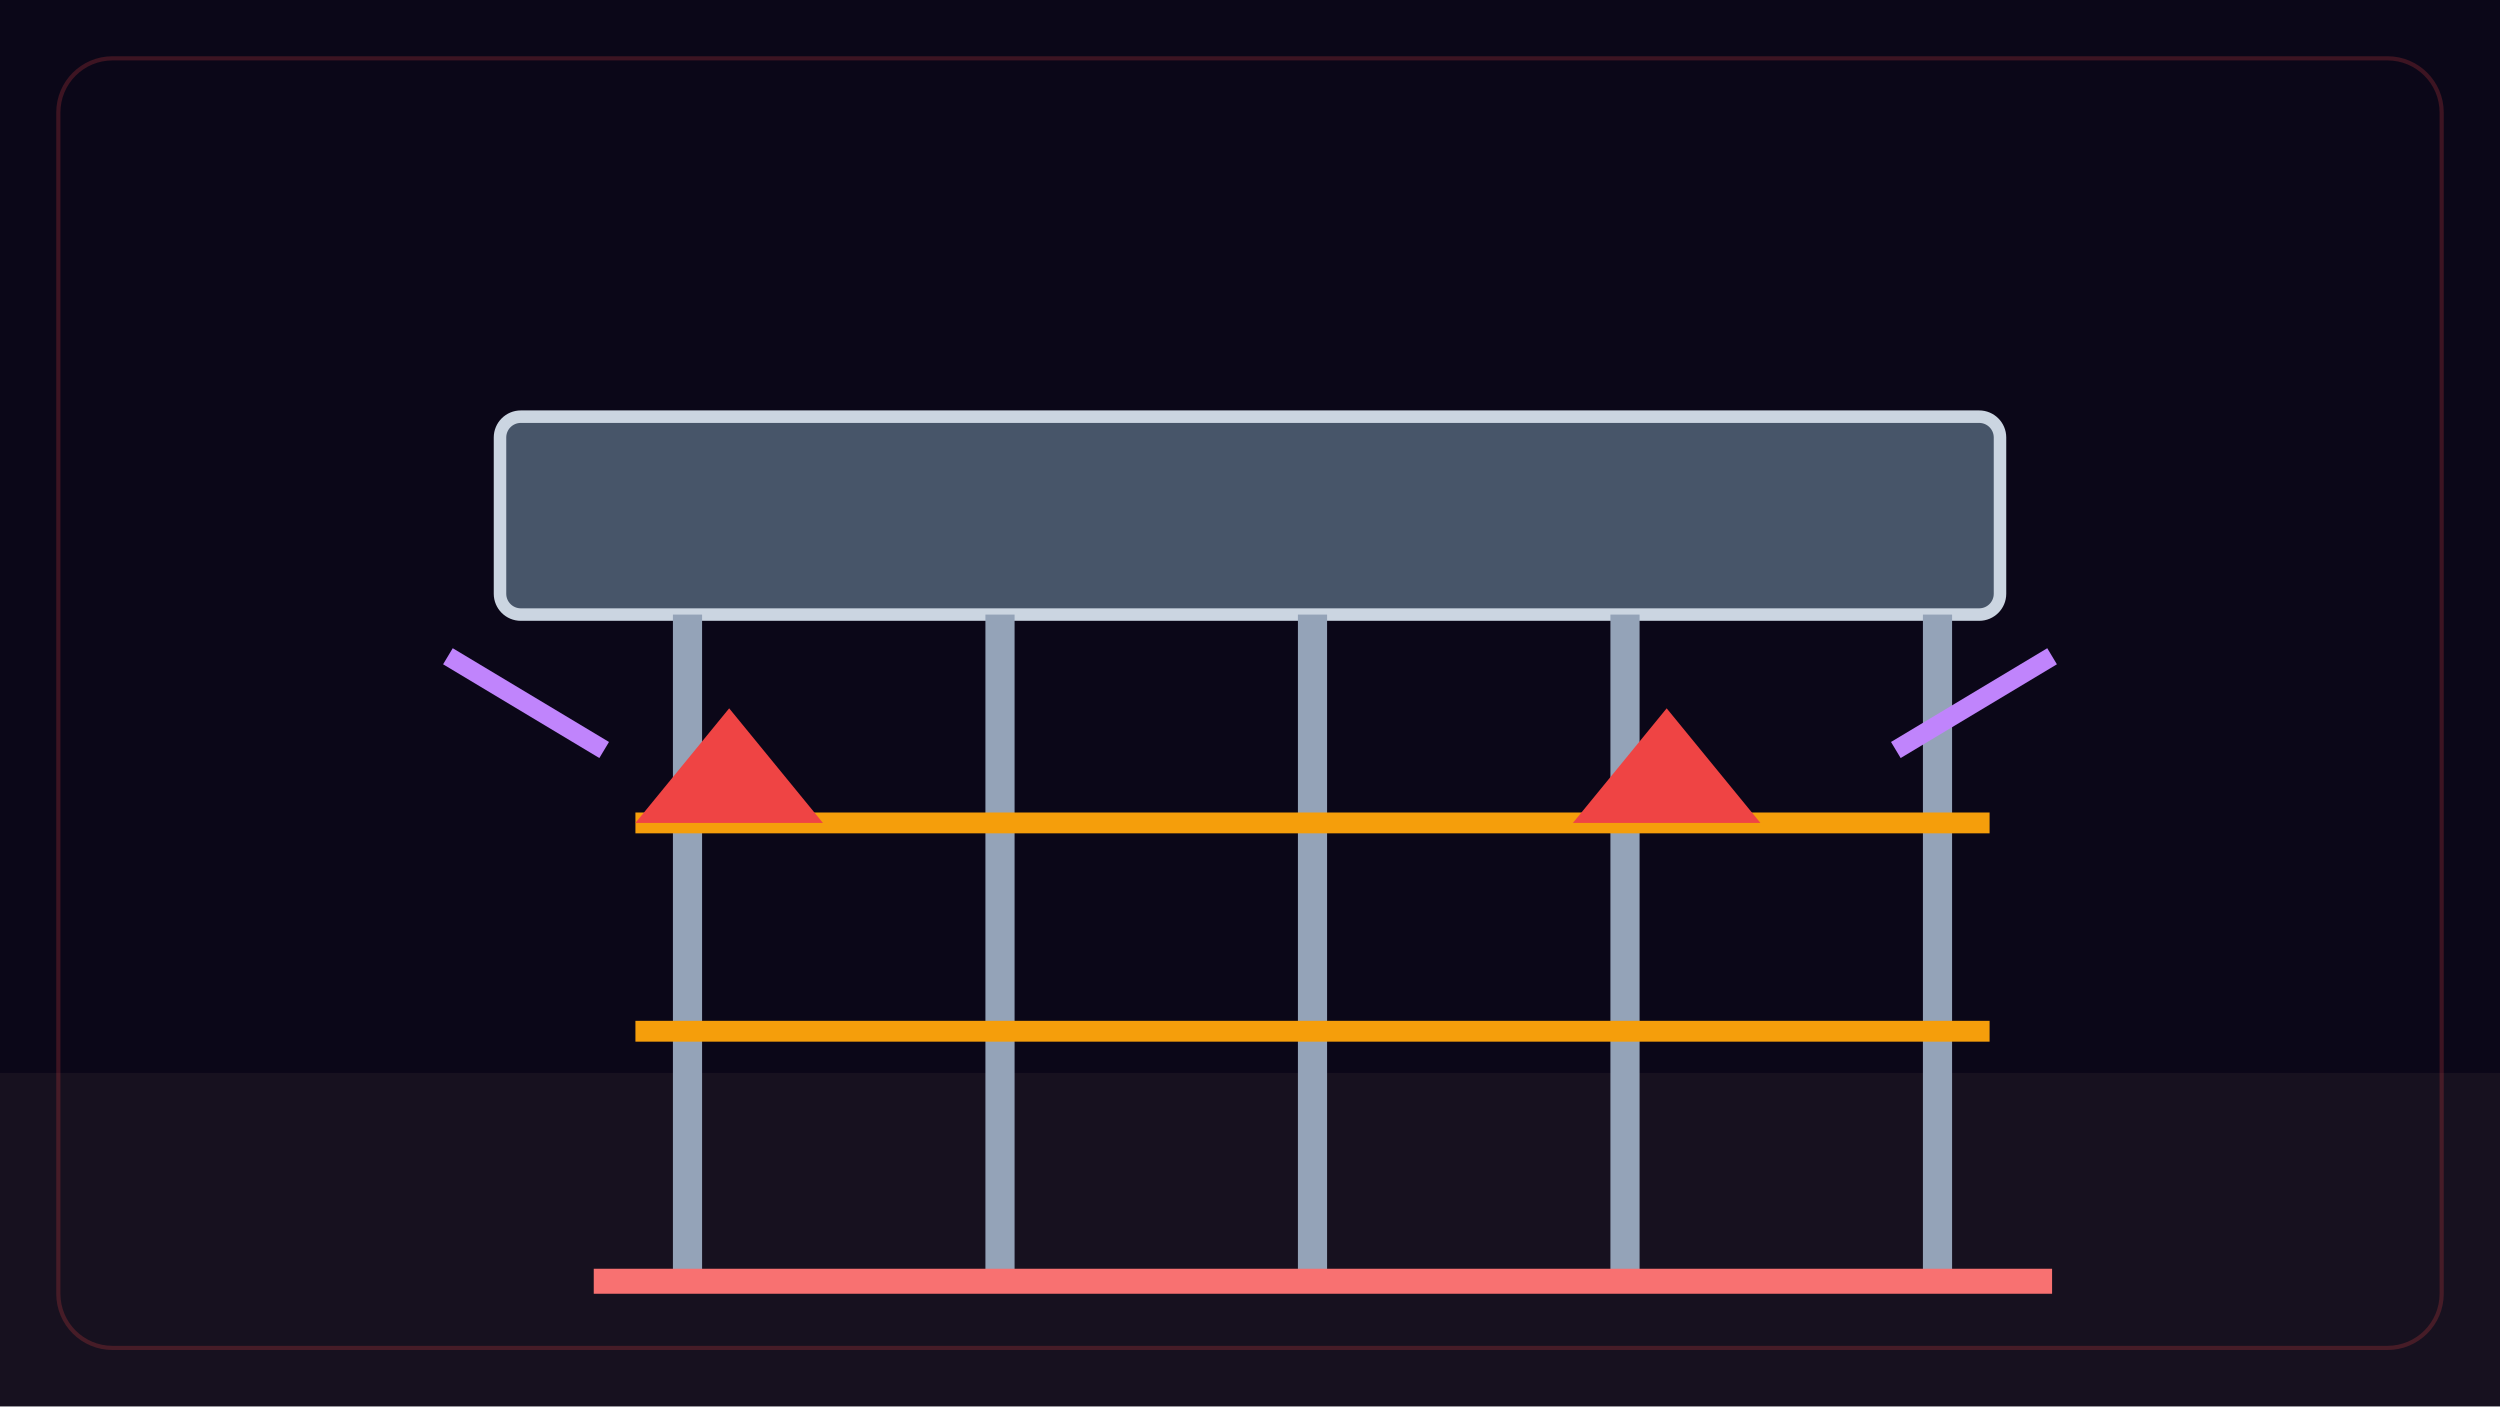
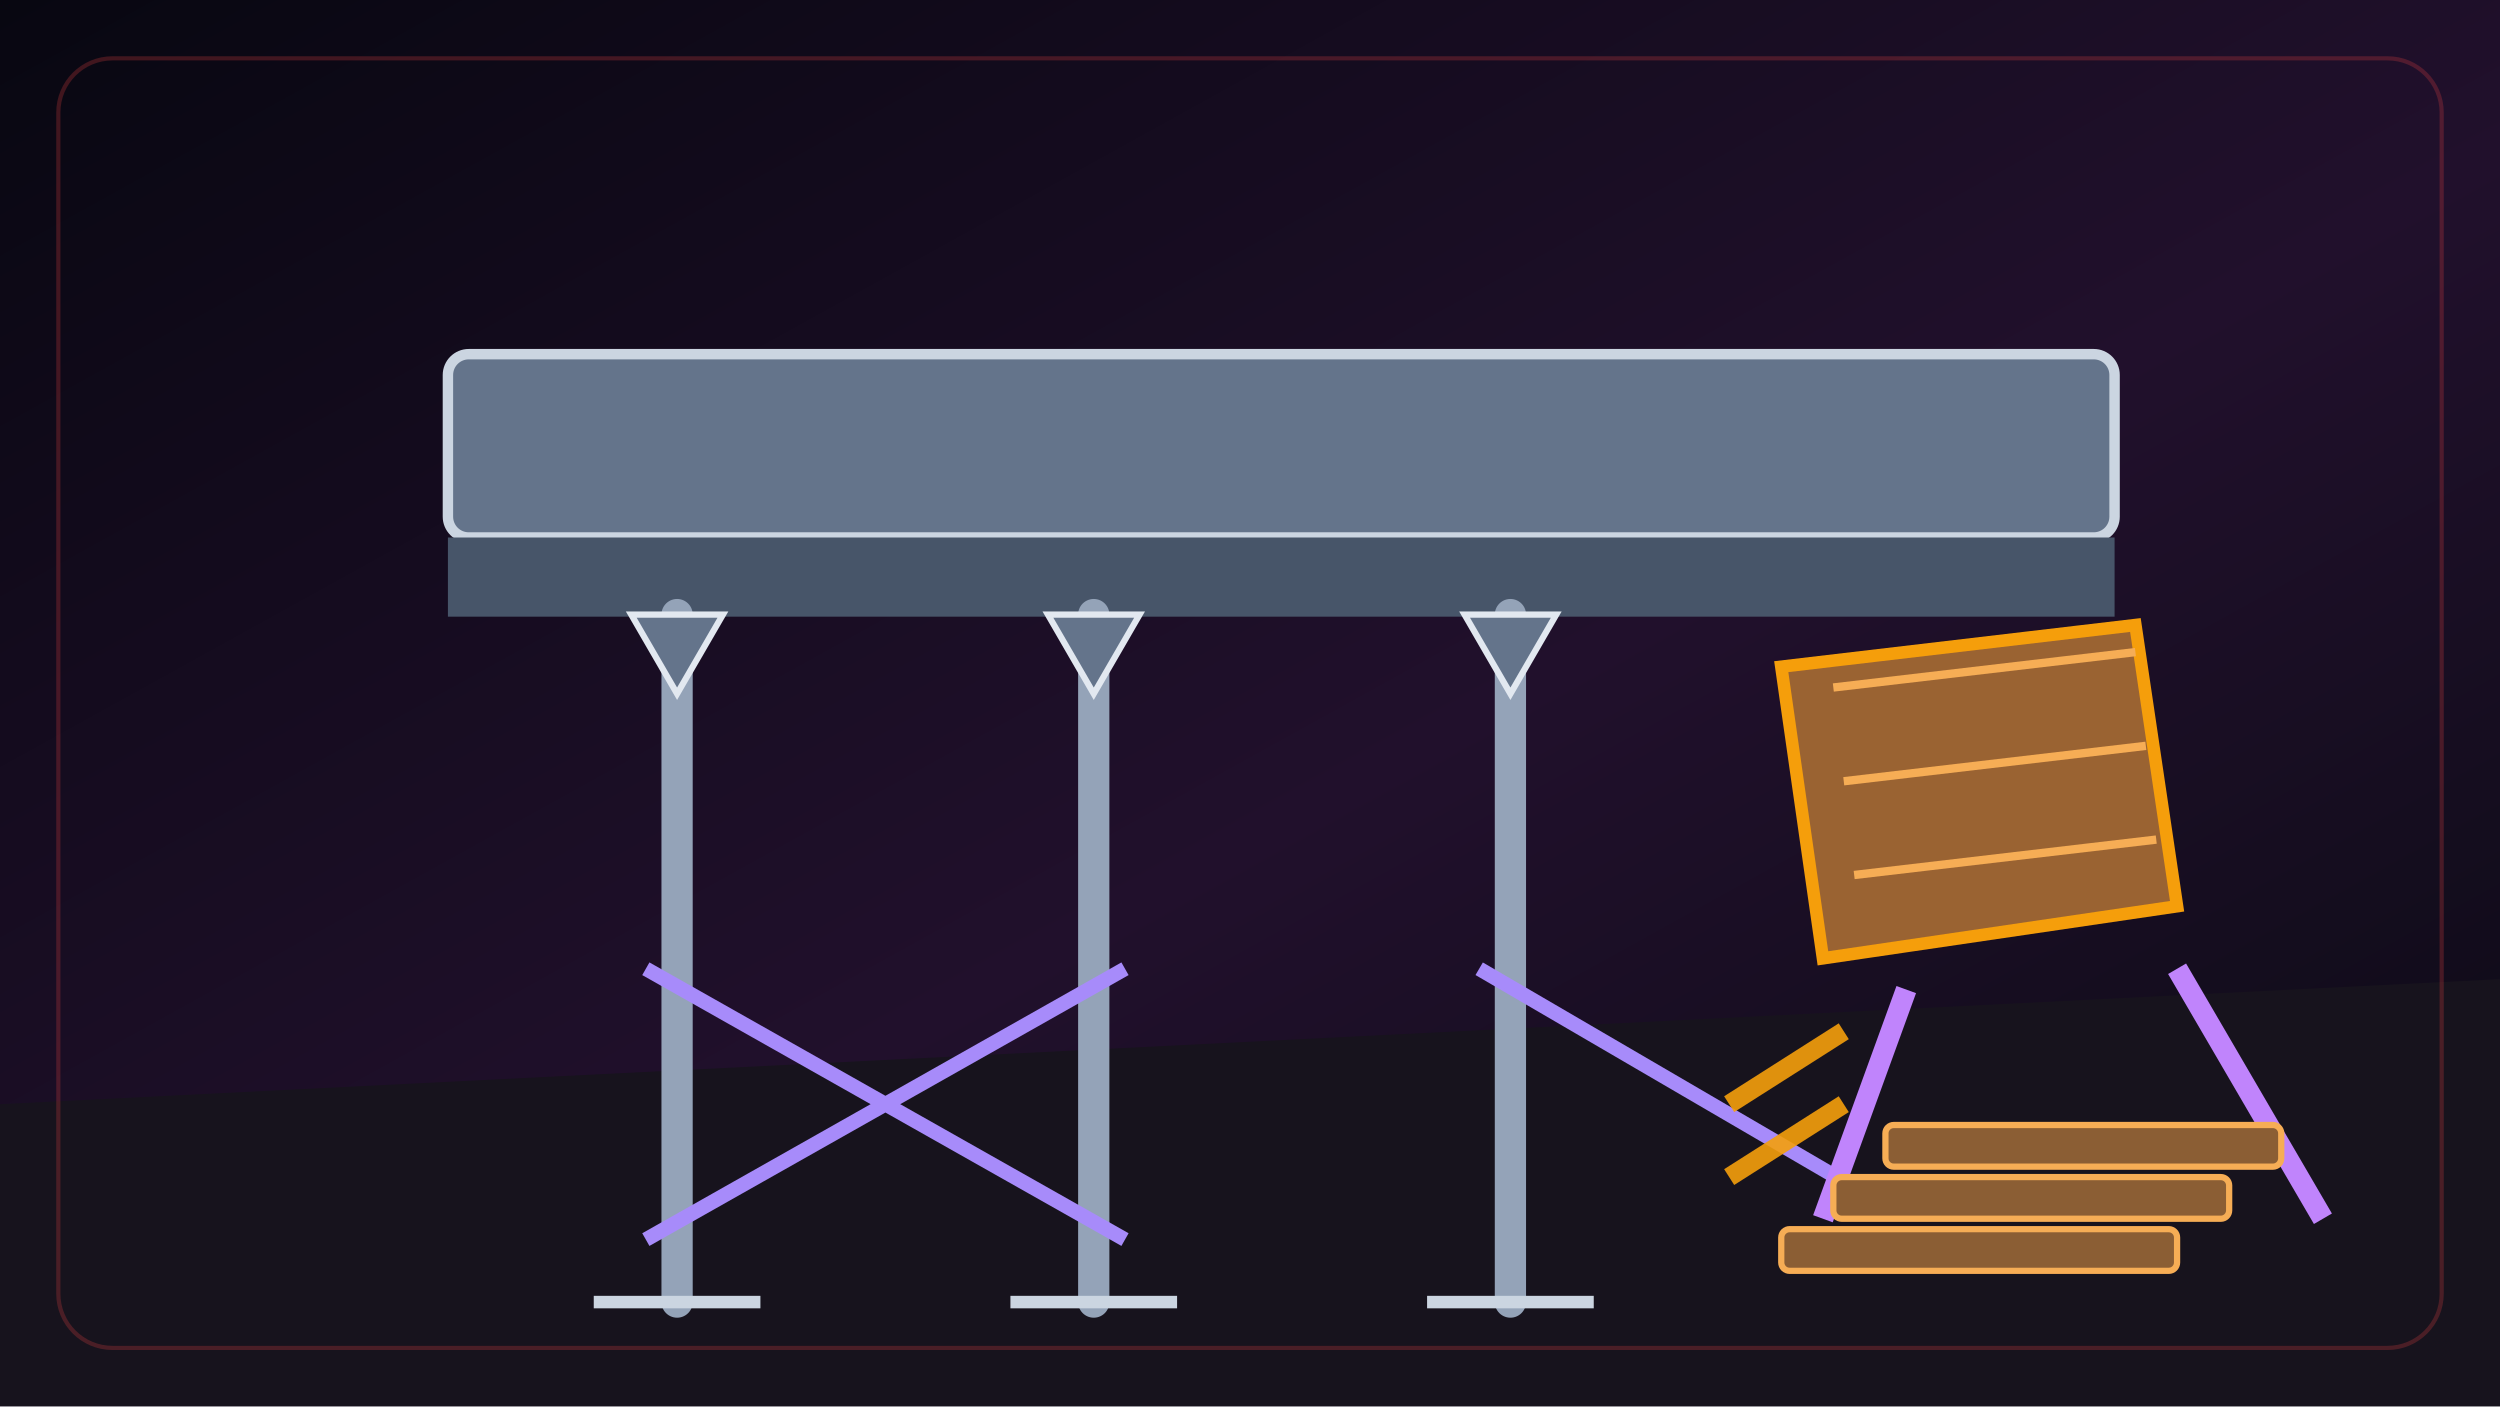
<svg xmlns="http://www.w3.org/2000/svg" viewBox="0 0 1200 675">
-   <rect width="1200" height="675" fill="#0b0718" />
-   <rect y="515" width="1200" height="160" fill="#17111f" />
-   <g transform="translate(120 105)">
-     <rect x="120" y="95" width="720" height="95" rx="10" fill="#475569" stroke="#cbd5e1" stroke-width="6" />
-     <g stroke="#94a3b8" stroke-width="14">
-       <path d="M210 190v320M360 190v320M510 190v320M660 190v320M810 190v320" />
+   <defs>
+     <linearGradient id="bg" x1="0" y1="0" x2="1" y2="1">
+       <stop stop-color="#080711" />
+       <stop offset=".55" stop-color="#21102c" />
+       <stop offset="1" stop-color="#090a12" />
+     </linearGradient>
+   </defs>
+   <rect width="1200" height="675" fill="url(#bg)" />
+   <polygon points="0,530 1200,470 1200,675 0,675" fill="#17131d" />
+   <g transform="translate(95 75)">
+     <rect x="120" y="95" width="800" height="88" rx="10" fill="#64748b" stroke="#cbd5e1" stroke-width="5" />
+     <rect x="120" y="183" width="800" height="38" fill="#475569" />
+     <g stroke="#94a3b8" stroke-width="15" stroke-linecap="round">
+       <path d="M230 220v330M430 220v330M630 220v330" />
    </g>
-     <g stroke="#f59e0b" stroke-width="10">
-       <path d="M185 290h650M185 390h650" />
+     <g stroke="#a78bfa" stroke-width="7">
+       <path d="M215 390l230 130M445 390l-230 130M615 390l180 105" />
    </g>
-     <g fill="#ef4444">
-       <path d="M230 235l-45 55h90z" />
-       <path d="M680 235l-45 55h90z" />
+     <g fill="#64748b" stroke="#e2e8f0" stroke-width="3">
+       <path d="M208 220h44l-22 38z" />
+       <path d="M408 220h44l-22 38z" />
+       <path d="M608 220h44l-22 38z" />
    </g>
-     <g stroke="#c084fc" stroke-width="9">
-       <path d="M95 210l75 45" />
-       <path d="M865 210l-75 45" />
+     <polygon points="760,245 930,225 950,360 780,385" fill="#9a6332" stroke="#f59e0b" stroke-width="6" />
+     <path d="M785 255l145-17M790 300l145-17M795 345l145-17" stroke="#f6ad55" stroke-width="4" />
+     <path d="M820 400l-40 110" stroke="#c084fc" stroke-width="10" />
+     <path d="M950 390l70 120" stroke="#c084fc" stroke-width="10" />
+     <g stroke="#f59e0b" stroke-width="9" opacity=".9">
+       <path d="M790 420l-55 35" />
+       <path d="M790 455l-55 35" />
    </g>
-     <path d="M165 510h700" stroke="#f87171" stroke-width="12" />
+     <g fill="#8b5e34" stroke="#f6ad55" stroke-width="3">
+       <rect x="760" y="515" width="190" height="20" rx="4" />
+       <rect x="785" y="490" width="190" height="20" rx="4" />
+       <rect x="810" y="465" width="190" height="20" rx="4" />
+     </g>
+     <g stroke="#cbd5e1" stroke-width="6">
+       <path d="M190 550h80M390 550h80M590 550h80" />
+     </g>
  </g>
-   <rect x="28" y="28" width="1144" height="619" rx="26" fill="none" stroke="#ef4444" stroke-opacity=".22" stroke-width="2" />
+   <rect x="28" y="28" width="1144" height="619" rx="26" fill="none" stroke="#ef4444" stroke-opacity=".24" stroke-width="2" />
</svg>
